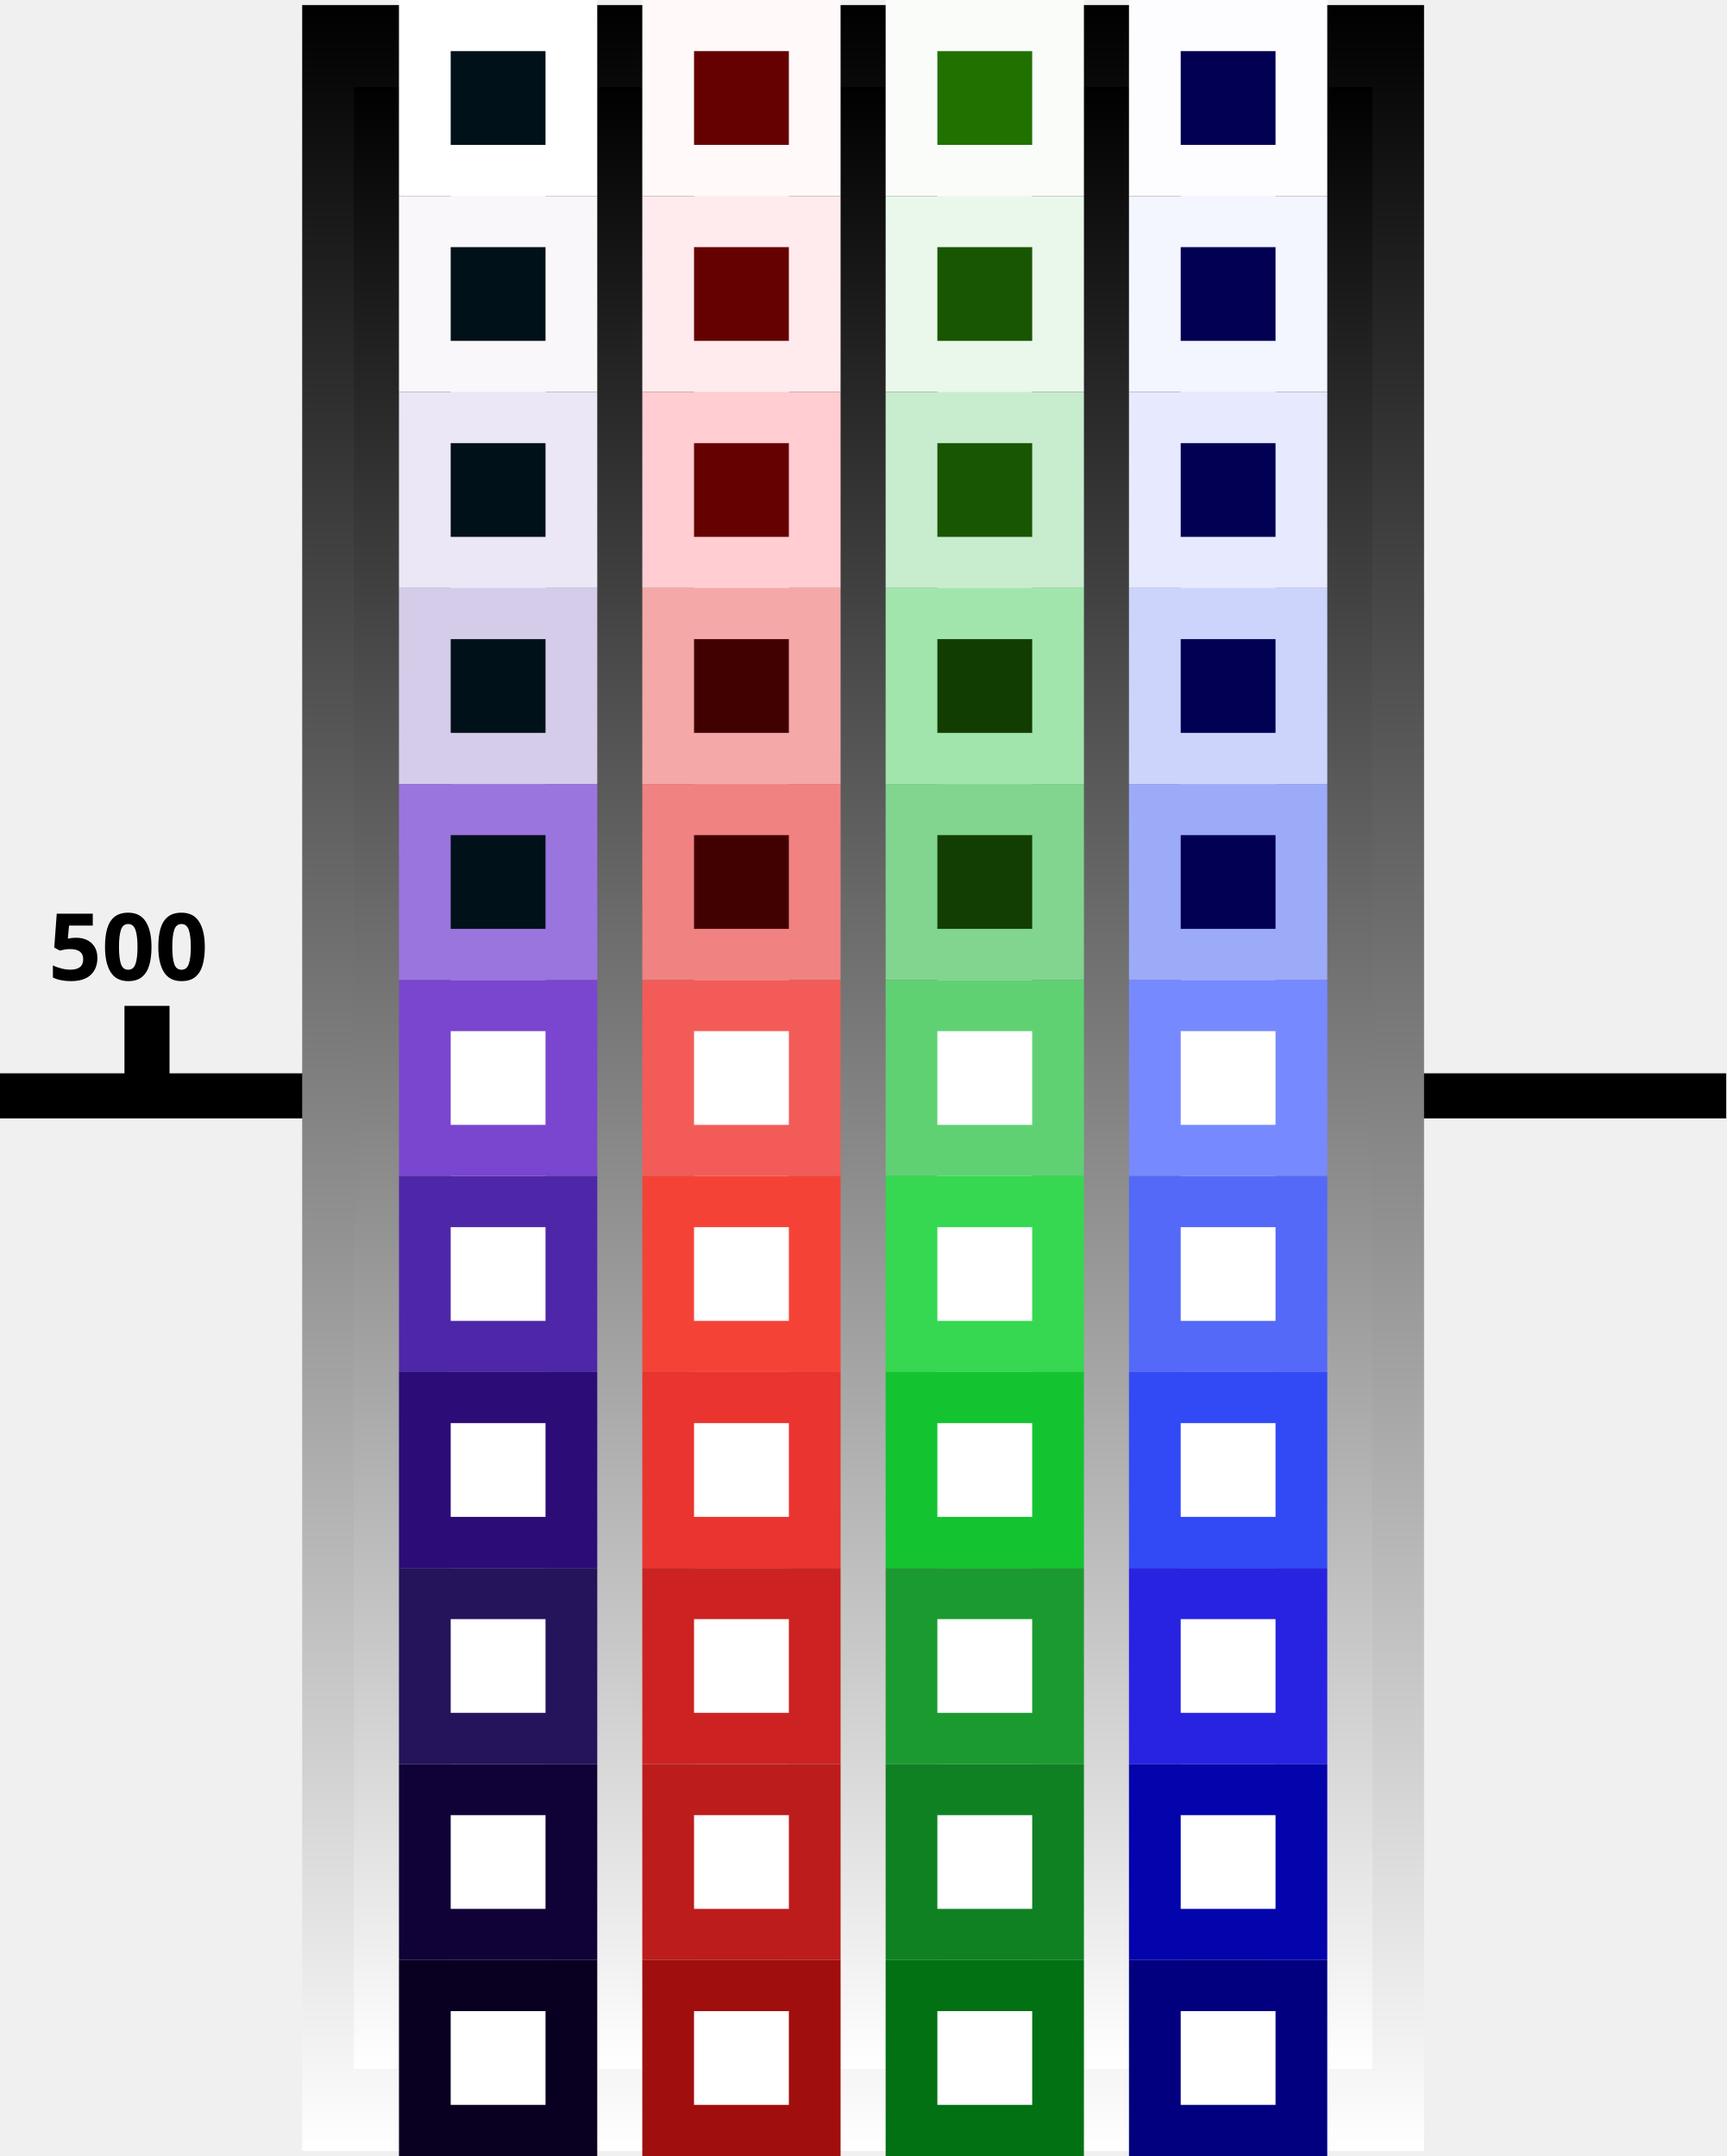
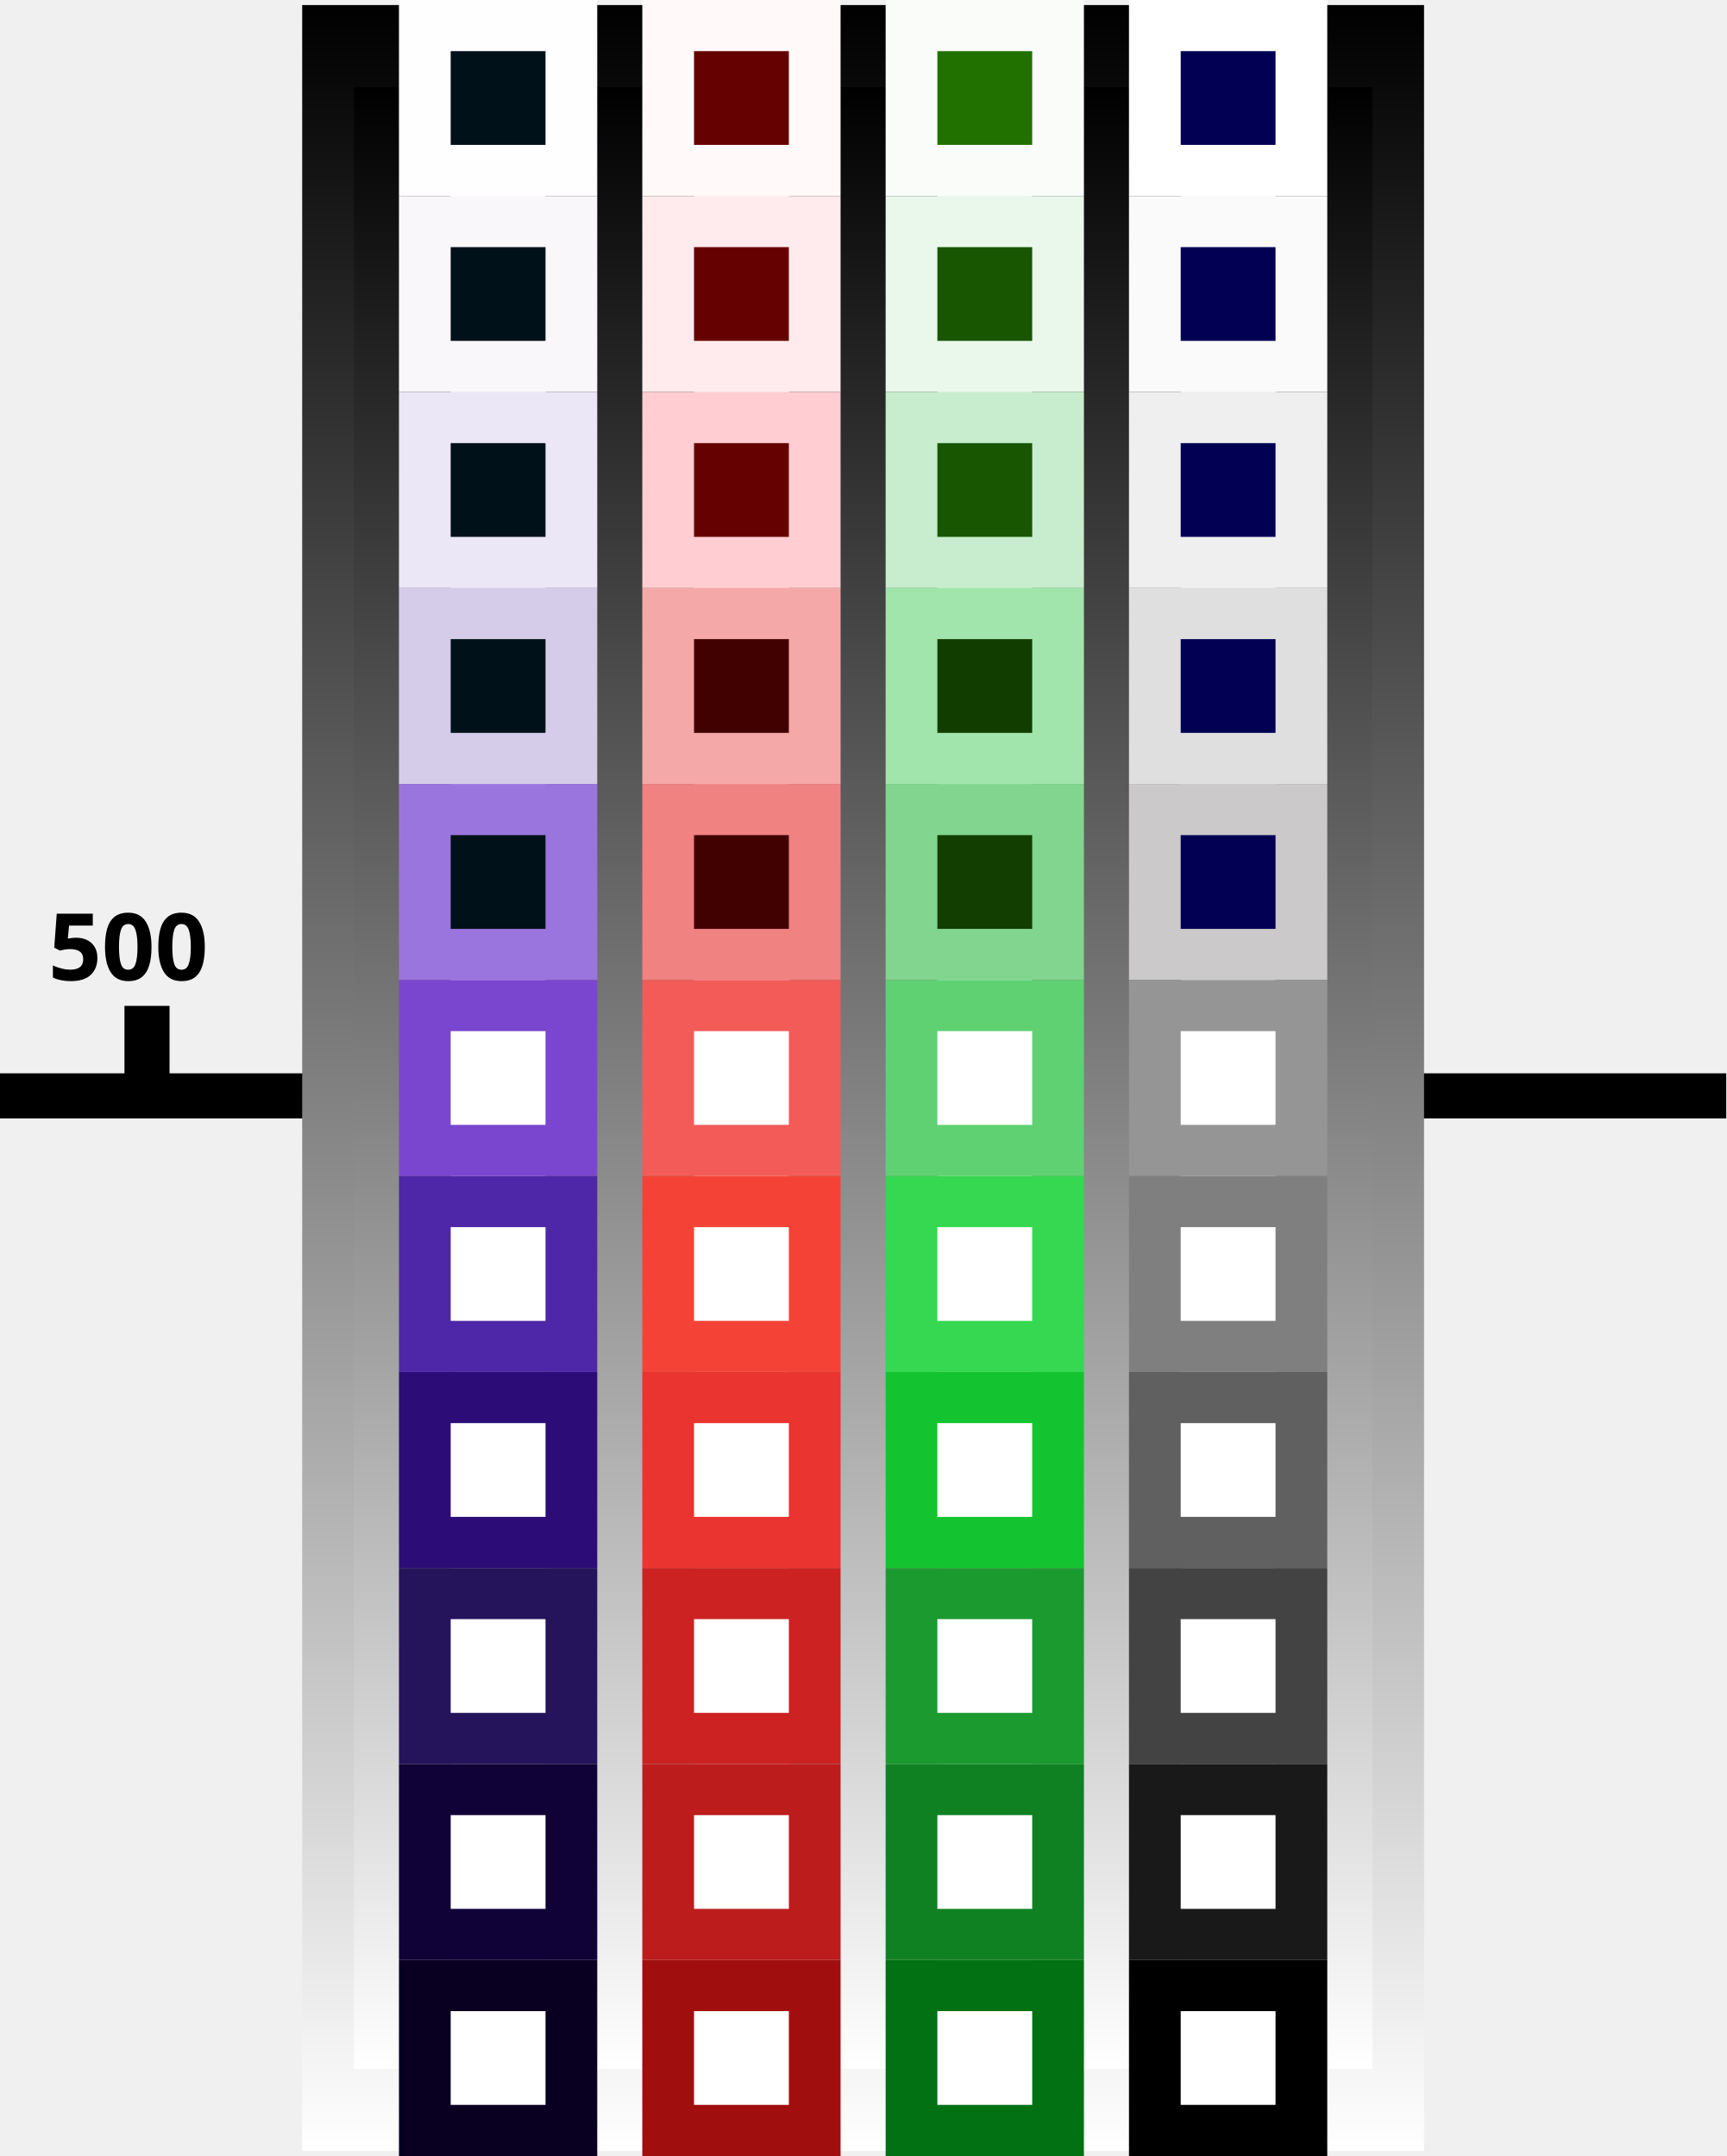
<svg xmlns="http://www.w3.org/2000/svg" xmlns:xlink="http://www.w3.org/1999/xlink" width="428.161mm" height="534.906mm" viewBox="0 0 428.161 534.906" version="1.1" id="svg8">
  <defs id="defs2">
    <linearGradient id="linearGradient865">
      <stop style="stop-color:#000000;stop-opacity:1;" offset="0" id="stop861" />
      <stop style="stop-color:#ffffff;stop-opacity:1" offset="1" id="stop863" />
    </linearGradient>
    <linearGradient xlink:href="#linearGradient865" id="linearGradient867" x1="16.036" y1="20.643" x2="16.036" y2="512.419" gradientUnits="userSpaceOnUse" gradientTransform="matrix(3.295368,0,0,1.082609,-49.63786,-22.0178)" />
    <linearGradient xlink:href="#linearGradient865" id="linearGradient879" gradientUnits="userSpaceOnUse" gradientTransform="translate(2.2876351e-7,-4.8153449e-5)" x1="16.036" y1="20.643" x2="16.036" y2="512.419" />
    <linearGradient xlink:href="#linearGradient865" id="linearGradient917" gradientUnits="userSpaceOnUse" gradientTransform="matrix(3.295368,0,0,1.082609,-109.9936,-22.0178)" x1="16.036" y1="20.643" x2="16.036" y2="512.419" />
    <linearGradient xlink:href="#linearGradient865" id="linearGradient919" gradientUnits="userSpaceOnUse" gradientTransform="translate(-60.3557,-4.8153449e-5)" x1="16.036" y1="20.643" x2="16.036" y2="512.419" />
    <linearGradient xlink:href="#linearGradient865" id="linearGradient1005" gradientUnits="userSpaceOnUse" gradientTransform="matrix(3.295368,0,0,1.082609,10.71784,-22.0178)" x1="16.036" y1="20.643" x2="16.036" y2="512.419" />
    <linearGradient xlink:href="#linearGradient865" id="linearGradient1007" gradientUnits="userSpaceOnUse" gradientTransform="translate(60.3557,-4.8153449e-5)" x1="16.036" y1="20.643" x2="16.036" y2="512.419" />
    <linearGradient xlink:href="#linearGradient865" id="linearGradient1009" gradientUnits="userSpaceOnUse" gradientTransform="matrix(3.295368,0,0,1.082609,71.07354,-22.0178)" x1="16.036" y1="20.643" x2="16.036" y2="512.419" />
    <linearGradient xlink:href="#linearGradient865" id="linearGradient1011" gradientUnits="userSpaceOnUse" gradientTransform="translate(120.7114,-4.8153449e-5)" x1="16.036" y1="20.643" x2="16.036" y2="512.419" />
    <linearGradient xlink:href="#linearGradient865" id="linearGradient1065" gradientUnits="userSpaceOnUse" gradientTransform="matrix(3.295368,0,0,1.082609,131.4292,-22.0178)" x1="16.036" y1="20.643" x2="16.036" y2="512.419" />
    <linearGradient xlink:href="#linearGradient865" id="linearGradient1067" gradientUnits="userSpaceOnUse" gradientTransform="translate(181.0671,-4.8153449e-5)" x1="16.036" y1="20.643" x2="16.036" y2="512.419" />
  </defs>
  <g id="layer1" transform="translate(132.0994,0.9217277)">
    <g id="background">
      <path style="opacity:1;vector-effect:none;fill:#000000;fill-opacity:1;stroke:none;stroke-width:0.546px;stroke-linecap:butt;stroke-linejoin:miter;stroke-miterlimit:4;stroke-dasharray:none;stroke-dashoffset:0;stroke-opacity:0.328" d="m -166.609,938.48 v 63.254 H -283.279 v 42.248 h 1618.246 v -42.248 H -124.361 v -63.254 z" transform="matrix(0.2645833,0,0,0.2645833,-57.14846,0.3308226)" id="rect1201" />
      <rect style="opacity:1;vector-effect:none;fill:url(#linearGradient1065);fill-opacity:1;stroke:none;stroke-width:0.293px;stroke-linecap:butt;stroke-linejoin:miter;stroke-miterlimit:4;stroke-dasharray:none;stroke-dashoffset:0;stroke-opacity:0.328" id="rect1013" width="36.836" height="532.401" x="184.274" y="0.331" />
      <rect y="20.643" x="197.103" height="491.776" width="11.178" id="rect1015" style="opacity:1;vector-effect:none;fill:url(#linearGradient1067);fill-opacity:1;stroke:none;stroke-width:0.155px;stroke-linecap:butt;stroke-linejoin:miter;stroke-miterlimit:4;stroke-dasharray:none;stroke-dashoffset:0;stroke-opacity:0.328" />
      <rect y="0.331" x="63.563" height="532.401" width="36.836" id="rect953" style="opacity:1;vector-effect:none;fill:url(#linearGradient1005);fill-opacity:1;stroke:none;stroke-width:0.293px;stroke-linecap:butt;stroke-linejoin:miter;stroke-miterlimit:4;stroke-dasharray:none;stroke-dashoffset:0;stroke-opacity:0.328" />
      <rect style="opacity:1;vector-effect:none;fill:url(#linearGradient1007);fill-opacity:1;stroke:none;stroke-width:0.155px;stroke-linecap:butt;stroke-linejoin:miter;stroke-miterlimit:4;stroke-dasharray:none;stroke-dashoffset:0;stroke-opacity:0.328" id="rect955" width="11.178" height="491.776" x="76.392" y="20.643" />
      <rect style="opacity:1;vector-effect:none;fill:url(#linearGradient1009);fill-opacity:1;stroke:none;stroke-width:0.293px;stroke-linecap:butt;stroke-linejoin:miter;stroke-miterlimit:4;stroke-dasharray:none;stroke-dashoffset:0;stroke-opacity:0.328" id="rect957" width="36.836" height="532.401" x="123.919" y="0.331" />
      <rect y="20.643" x="136.748" height="491.776" width="11.178" id="rect981" style="opacity:1;vector-effect:none;fill:url(#linearGradient1011);fill-opacity:1;stroke:none;stroke-width:0.155px;stroke-linecap:butt;stroke-linejoin:miter;stroke-miterlimit:4;stroke-dasharray:none;stroke-dashoffset:0;stroke-opacity:0.328" />
      <rect style="opacity:1;vector-effect:none;fill:url(#linearGradient917);fill-opacity:1;stroke:none;stroke-width:0.293px;stroke-linecap:butt;stroke-linejoin:miter;stroke-miterlimit:4;stroke-dasharray:none;stroke-dashoffset:0;stroke-opacity:0.328" id="rect913" width="36.836" height="532.401" x="-57.148" y="0.331" />
      <rect y="20.643" x="-44.32" height="491.776" width="11.178" id="rect915" style="opacity:1;vector-effect:none;fill:url(#linearGradient919);fill-opacity:1;stroke:none;stroke-width:0.155px;stroke-linecap:butt;stroke-linejoin:miter;stroke-miterlimit:4;stroke-dasharray:none;stroke-dashoffset:0;stroke-opacity:0.328" />
      <rect y="0.331" x="3.207" height="532.401" width="36.836" id="rect859" style="opacity:1;vector-effect:none;fill:url(#linearGradient867);fill-opacity:1;stroke:none;stroke-width:0.293px;stroke-linecap:butt;stroke-linejoin:miter;stroke-miterlimit:4;stroke-dasharray:none;stroke-dashoffset:0;stroke-opacity:0.328" />
      <rect style="opacity:1;vector-effect:none;fill:url(#linearGradient879);fill-opacity:1;stroke:none;stroke-width:0.155px;stroke-linecap:butt;stroke-linejoin:miter;stroke-miterlimit:4;stroke-dasharray:none;stroke-dashoffset:0;stroke-opacity:0.328" id="rect877" width="11.178" height="491.776" x="16.036" y="20.643" />
      <text xml:space="preserve" style="font-style:normal;font-variant:normal;font-weight:bold;font-stretch:normal;font-size:23.113px;line-height:1.25;font-family:sans-serif;-inkscape-font-specification:'sans-serif Bold';letter-spacing:0px;word-spacing:0px;fill:#000000;fill-opacity:1;stroke:none;stroke-width:0.578" x="-120.103" y="242.268" id="text1221">
        <tspan id="tspan1219" x="-120.103" y="242.268" style="font-style:normal;font-variant:normal;font-weight:bold;font-stretch:normal;font-family:sans-serif;-inkscape-font-specification:'sans-serif Bold';stroke-width:0.578">500</tspan>
      </text>
    </g>
    <g id="g1217">
      <g id="g1123">
        <rect style="opacity:1;vector-effect:none;fill:#f9f7fa;fill-opacity:1;stroke:none;stroke-width:0.263px;stroke-linecap:butt;stroke-linejoin:miter;stroke-miterlimit:4;stroke-dasharray:none;stroke-dashoffset:0;stroke-opacity:0.328" id="rect837" width="49.178" height="48.628" x="-33.141" y="47.706" />
        <rect y="-144.962" x="-33.141" height="48.628" width="49.178" id="rect841" style="opacity:1;vector-effect:none;fill:#ebe7f6;fill-opacity:1;stroke:none;stroke-width:0.263px;stroke-linecap:butt;stroke-linejoin:miter;stroke-miterlimit:4;stroke-dasharray:none;stroke-dashoffset:0;stroke-opacity:0.328" transform="scale(1,-1)" />
        <rect y="144.962" x="-33.141" height="48.628" width="49.178" id="rect843" style="opacity:1;vector-effect:none;fill:#d5cce9;fill-opacity:1;stroke:none;stroke-width:0.263px;stroke-linecap:butt;stroke-linejoin:miter;stroke-miterlimit:4;stroke-dasharray:none;stroke-dashoffset:0;stroke-opacity:0.328" />
        <rect style="opacity:1;vector-effect:none;fill:#9b75de;fill-opacity:1;stroke:none;stroke-width:0.263px;stroke-linecap:butt;stroke-linejoin:miter;stroke-miterlimit:4;stroke-dasharray:none;stroke-dashoffset:0;stroke-opacity:0.328" id="rect845" width="49.178" height="48.628" x="-33.141" y="193.59" />
        <rect y="242.217" x="-33.141" height="48.628" width="49.178" id="rect847" style="opacity:1;vector-effect:none;fill:#7a45cf;fill-opacity:1;stroke:none;stroke-width:0.263px;stroke-linecap:butt;stroke-linejoin:miter;stroke-miterlimit:4;stroke-dasharray:none;stroke-dashoffset:0;stroke-opacity:0.328" />
        <rect style="opacity:1;vector-effect:none;fill:#4d27a7;fill-opacity:1;stroke:none;stroke-width:0.263px;stroke-linecap:butt;stroke-linejoin:miter;stroke-miterlimit:4;stroke-dasharray:none;stroke-dashoffset:0;stroke-opacity:0.328" id="rect849" width="49.178" height="48.628" x="-33.141" y="290.845" />
        <rect y="339.473" x="-33.141" height="48.628" width="49.178" id="rect851" style="opacity:1;vector-effect:none;fill:#2c0d77;fill-opacity:1;stroke:none;stroke-width:0.263px;stroke-linecap:butt;stroke-linejoin:miter;stroke-miterlimit:4;stroke-dasharray:none;stroke-dashoffset:0;stroke-opacity:0.328" />
        <rect style="opacity:1;vector-effect:none;fill:#25135b;fill-opacity:1;stroke:none;stroke-width:0.263px;stroke-linecap:butt;stroke-linejoin:miter;stroke-miterlimit:4;stroke-dasharray:none;stroke-dashoffset:0;stroke-opacity:0.328" id="rect853" width="49.178" height="48.628" x="-33.141" y="388.101" />
        <rect y="436.729" x="-33.141" height="48.628" width="49.178" id="rect855" style="opacity:1;vector-effect:none;fill:#100237;fill-opacity:1;stroke:none;stroke-width:0.263px;stroke-linecap:butt;stroke-linejoin:miter;stroke-miterlimit:4;stroke-dasharray:none;stroke-dashoffset:0;stroke-opacity:0.328" />
        <rect style="opacity:1;vector-effect:none;fill:#090021;fill-opacity:1;stroke:none;stroke-width:0.263px;stroke-linecap:butt;stroke-linejoin:miter;stroke-miterlimit:4;stroke-dasharray:none;stroke-dashoffset:0;stroke-opacity:0.328" id="rect857" width="49.178" height="48.628" x="-33.141" y="485.356" />
        <rect y="60.392" x="-20.312" height="23.257" width="23.52" id="rect1255" style="opacity:1;vector-effect:none;fill:#011119;fill-opacity:1;stroke:none;stroke-width:0.126px;stroke-linecap:butt;stroke-linejoin:miter;stroke-miterlimit:4;stroke-dasharray:none;stroke-dashoffset:0;stroke-opacity:0.328" />
        <rect y="498.042" x="-20.312" height="23.257" width="23.52" id="rect1275" style="opacity:1;vector-effect:none;fill:#ffffff;fill-opacity:1;stroke:none;stroke-width:0.126px;stroke-linecap:butt;stroke-linejoin:miter;stroke-miterlimit:4;stroke-dasharray:none;stroke-dashoffset:0;stroke-opacity:0.328" />
        <rect style="opacity:1;vector-effect:none;fill:#ffffff;fill-opacity:1;stroke:none;stroke-width:0.126px;stroke-linecap:butt;stroke-linejoin:miter;stroke-miterlimit:4;stroke-dasharray:none;stroke-dashoffset:0;stroke-opacity:0.328" id="rect1277" width="23.52" height="23.257" x="-20.312" y="449.414" />
        <rect y="400.786" x="-20.312" height="23.257" width="23.52" id="rect1279" style="opacity:1;vector-effect:none;fill:#ffffff;fill-opacity:1;stroke:none;stroke-width:0.126px;stroke-linecap:butt;stroke-linejoin:miter;stroke-miterlimit:4;stroke-dasharray:none;stroke-dashoffset:0;stroke-opacity:0.328" />
        <rect style="opacity:1;vector-effect:none;fill:#ffffff;fill-opacity:1;stroke:none;stroke-width:0.126px;stroke-linecap:butt;stroke-linejoin:miter;stroke-miterlimit:4;stroke-dasharray:none;stroke-dashoffset:0;stroke-opacity:0.328" id="rect1281" width="23.52" height="23.257" x="-20.312" y="352.159" />
        <rect y="303.531" x="-20.312" height="23.257" width="23.52" id="rect1283" style="opacity:1;vector-effect:none;fill:#ffffff;fill-opacity:1;stroke:none;stroke-width:0.126px;stroke-linecap:butt;stroke-linejoin:miter;stroke-miterlimit:4;stroke-dasharray:none;stroke-dashoffset:0;stroke-opacity:0.328" />
        <rect style="opacity:1;vector-effect:none;fill:#ffffff;fill-opacity:1;stroke:none;stroke-width:0.126px;stroke-linecap:butt;stroke-linejoin:miter;stroke-miterlimit:4;stroke-dasharray:none;stroke-dashoffset:0;stroke-opacity:0.328" id="rect1285" width="23.52" height="23.257" x="-20.312" y="254.903" />
        <rect y="206.275" x="-20.312" height="23.257" width="23.52" id="rect1287" style="opacity:1;vector-effect:none;fill:#011119;fill-opacity:1;stroke:none;stroke-width:0.126px;stroke-linecap:butt;stroke-linejoin:miter;stroke-miterlimit:4;stroke-dasharray:none;stroke-dashoffset:0;stroke-opacity:0.328" />
        <rect style="opacity:1;vector-effect:none;fill:#011119;fill-opacity:1;stroke:none;stroke-width:0.126px;stroke-linecap:butt;stroke-linejoin:miter;stroke-miterlimit:4;stroke-dasharray:none;stroke-dashoffset:0;stroke-opacity:0.328" id="rect1289" width="23.52" height="23.257" x="-20.312" y="157.647" />
        <rect y="109.019" x="-20.312" height="23.257" width="23.52" id="rect1291" style="opacity:1;vector-effect:none;fill:#011119;fill-opacity:1;stroke:none;stroke-width:0.126px;stroke-linecap:butt;stroke-linejoin:miter;stroke-miterlimit:4;stroke-dasharray:none;stroke-dashoffset:0;stroke-opacity:0.328" />
-         <rect y="-0.922" x="-33.141" height="48.628" width="49.178" id="rect1478" style="opacity:1;vector-effect:none;fill:#ffffff;fill-opacity:1;stroke:none;stroke-width:0.263px;stroke-linecap:butt;stroke-linejoin:miter;stroke-miterlimit:4;stroke-dasharray:none;stroke-dashoffset:0;stroke-opacity:0.328" />
+         <rect y="-0.922" x="-33.141" height="48.628" width="49.178" id="rect1478" style="opacity:1;vector-effect:none;fill:#fefdff;fill-opacity:1;stroke:none;stroke-width:0.263px;stroke-linecap:butt;stroke-linejoin:miter;stroke-miterlimit:4;stroke-dasharray:none;stroke-dashoffset:0;stroke-opacity:0.328;font-variant-east_asian:normal" />
        <rect style="opacity:1;vector-effect:none;fill:#011119;fill-opacity:1;stroke:none;stroke-width:0.126px;stroke-linecap:butt;stroke-linejoin:miter;stroke-miterlimit:4;stroke-dasharray:none;stroke-dashoffset:0;stroke-opacity:0.328" id="rect1482" width="23.52" height="23.257" x="-20.312" y="11.764" />
      </g>
      <g transform="translate(-60.35571,3.6001205e-5)" id="g1099">
        <rect style="opacity:1;vector-effect:none;fill:#e9f8eb;fill-opacity:1;stroke:none;stroke-width:0.263px;stroke-linecap:butt;stroke-linejoin:miter;stroke-miterlimit:4;stroke-dasharray:none;stroke-dashoffset:0;stroke-opacity:0.328" id="rect983" width="49.178" height="48.628" x="147.926" y="47.706" />
        <rect y="96.334" x="147.926" height="48.628" width="49.178" id="rect985" style="opacity:1;vector-effect:none;fill:#c8edce;fill-opacity:1;stroke:none;stroke-width:0.263px;stroke-linecap:butt;stroke-linejoin:miter;stroke-miterlimit:4;stroke-dasharray:none;stroke-dashoffset:0;stroke-opacity:0.328" />
        <rect y="144.962" x="147.926" height="48.628" width="49.178" id="rect987" style="opacity:1;vector-effect:none;fill:#a1e5ac;fill-opacity:1;stroke:none;stroke-width:0.263px;stroke-linecap:butt;stroke-linejoin:miter;stroke-miterlimit:4;stroke-dasharray:none;stroke-dashoffset:0;stroke-opacity:0.328" />
        <rect style="opacity:1;vector-effect:none;fill:#81d58f;fill-opacity:1;stroke:none;stroke-width:0.263px;stroke-linecap:butt;stroke-linejoin:miter;stroke-miterlimit:4;stroke-dasharray:none;stroke-dashoffset:0;stroke-opacity:0.328" id="rect989" width="49.178" height="48.628" x="147.926" y="193.59" />
        <rect y="242.217" x="147.926" height="48.628" width="49.178" id="rect991" style="opacity:1;vector-effect:none;fill:#60d173;fill-opacity:1;stroke:none;stroke-width:0.263px;stroke-linecap:butt;stroke-linejoin:miter;stroke-miterlimit:4;stroke-dasharray:none;stroke-dashoffset:0;stroke-opacity:0.328" />
        <rect style="opacity:1;vector-effect:none;fill:#35d850;fill-opacity:1;stroke:none;stroke-width:0.263px;stroke-linecap:butt;stroke-linejoin:miter;stroke-miterlimit:4;stroke-dasharray:none;stroke-dashoffset:0;stroke-opacity:0.328" id="rect993" width="49.178" height="48.628" x="147.926" y="290.845" />
        <rect y="339.473" x="147.926" height="48.628" width="49.178" id="rect995" style="opacity:1;vector-effect:none;fill:#13c430;fill-opacity:1;stroke:none;stroke-width:0.263px;stroke-linecap:butt;stroke-linejoin:miter;stroke-miterlimit:4;stroke-dasharray:none;stroke-dashoffset:0;stroke-opacity:0.328" />
        <rect style="opacity:1;vector-effect:none;fill:#1b9a30;fill-opacity:1;stroke:none;stroke-width:0.263px;stroke-linecap:butt;stroke-linejoin:miter;stroke-miterlimit:4;stroke-dasharray:none;stroke-dashoffset:0;stroke-opacity:0.328" id="rect997" width="49.178" height="48.628" x="147.926" y="388.101" />
        <rect y="436.729" x="147.926" height="48.628" width="49.178" id="rect999" style="opacity:1;vector-effect:none;fill:#0f8122;fill-opacity:1;stroke:none;stroke-width:0.263px;stroke-linecap:butt;stroke-linejoin:miter;stroke-miterlimit:4;stroke-dasharray:none;stroke-dashoffset:0;stroke-opacity:0.328" />
        <rect style="opacity:1;vector-effect:none;fill:#017113;fill-opacity:1;stroke:none;stroke-width:0.263px;stroke-linecap:butt;stroke-linejoin:miter;stroke-miterlimit:4;stroke-dasharray:none;stroke-dashoffset:0;stroke-opacity:0.328" id="rect1001" width="49.178" height="48.628" x="147.926" y="485.356" />
        <rect style="opacity:1;vector-effect:none;fill:#195601;fill-opacity:1;stroke:none;stroke-width:0.126px;stroke-linecap:butt;stroke-linejoin:miter;stroke-miterlimit:4;stroke-dasharray:none;stroke-dashoffset:0;stroke-opacity:0.328" id="rect1269" width="23.52" height="23.257" x="160.755" y="60.392" />
        <rect y="109.019" x="160.755" height="23.257" width="23.52" id="rect1353" style="opacity:1;vector-effect:none;fill:#195601;fill-opacity:1;stroke:none;stroke-width:0.126px;stroke-linecap:butt;stroke-linejoin:miter;stroke-miterlimit:4;stroke-dasharray:none;stroke-dashoffset:0;stroke-opacity:0.328" />
        <rect style="opacity:1;vector-effect:none;fill:#ffffff;fill-opacity:1;stroke:none;stroke-width:0.126px;stroke-linecap:butt;stroke-linejoin:miter;stroke-miterlimit:4;stroke-dasharray:none;stroke-dashoffset:0;stroke-opacity:0.328" id="rect1355" width="23.52" height="23.257" x="160.755" y="498.042" />
        <rect y="449.414" x="160.755" height="23.257" width="23.52" id="rect1357" style="opacity:1;vector-effect:none;fill:#ffffff;fill-opacity:1;stroke:none;stroke-width:0.126px;stroke-linecap:butt;stroke-linejoin:miter;stroke-miterlimit:4;stroke-dasharray:none;stroke-dashoffset:0;stroke-opacity:0.328" />
        <rect style="opacity:1;vector-effect:none;fill:#ffffff;fill-opacity:1;stroke:none;stroke-width:0.126px;stroke-linecap:butt;stroke-linejoin:miter;stroke-miterlimit:4;stroke-dasharray:none;stroke-dashoffset:0;stroke-opacity:0.328" id="rect1359" width="23.52" height="23.257" x="160.755" y="400.786" />
        <rect y="352.159" x="160.755" height="23.257" width="23.52" id="rect1361" style="opacity:1;vector-effect:none;fill:#ffffff;fill-opacity:1;stroke:none;stroke-width:0.126px;stroke-linecap:butt;stroke-linejoin:miter;stroke-miterlimit:4;stroke-dasharray:none;stroke-dashoffset:0;stroke-opacity:0.328" />
        <rect style="opacity:1;vector-effect:none;fill:#ffffff;fill-opacity:1;stroke:none;stroke-width:0.126px;stroke-linecap:butt;stroke-linejoin:miter;stroke-miterlimit:4;stroke-dasharray:none;stroke-dashoffset:0;stroke-opacity:0.328" id="rect1363" width="23.52" height="23.257" x="160.755" y="303.531" />
        <rect y="254.903" x="160.755" height="23.257" width="23.52" id="rect1365" style="opacity:1;vector-effect:none;fill:#ffffff;fill-opacity:1;stroke:none;stroke-width:0.126px;stroke-linecap:butt;stroke-linejoin:miter;stroke-miterlimit:4;stroke-dasharray:none;stroke-dashoffset:0;stroke-opacity:0.328" />
        <rect style="opacity:1;vector-effect:none;fill:#123e01;fill-opacity:1;stroke:none;stroke-width:0.126px;stroke-linecap:butt;stroke-linejoin:miter;stroke-miterlimit:4;stroke-dasharray:none;stroke-dashoffset:0;stroke-opacity:0.328" id="rect1367" width="23.52" height="23.257" x="160.755" y="206.275" />
        <rect y="157.647" x="160.755" height="23.257" width="23.52" id="rect1369" style="opacity:1;vector-effect:none;fill:#123d01;fill-opacity:1;stroke:none;stroke-width:0.126px;stroke-linecap:butt;stroke-linejoin:miter;stroke-miterlimit:4;stroke-dasharray:none;stroke-dashoffset:0;stroke-opacity:0.328" />
        <rect y="-0.922" x="147.926" height="48.628" width="49.178" id="rect1476" style="opacity:1;vector-effect:none;fill:#fafcfa;fill-opacity:1;stroke:none;stroke-width:0.263px;stroke-linecap:butt;stroke-linejoin:miter;stroke-miterlimit:4;stroke-dasharray:none;stroke-dashoffset:0;stroke-opacity:0.328" />
        <rect y="11.764" x="160.755" height="23.257" width="23.52" id="rect1492" style="opacity:1;vector-effect:none;fill:#217101;fill-opacity:1;stroke:none;stroke-width:0.126px;stroke-linecap:butt;stroke-linejoin:miter;stroke-miterlimit:4;stroke-dasharray:none;stroke-dashoffset:0;stroke-opacity:0.328" />
      </g>
      <g transform="translate(-60.3557,-3.6001205e-5)" id="g1075">
        <rect y="47.706" x="87.57" height="48.628" width="49.178" id="rect959" style="opacity:1;vector-effect:none;fill:#ffebed;fill-opacity:1;stroke:none;stroke-width:0.263px;stroke-linecap:butt;stroke-linejoin:miter;stroke-miterlimit:4;stroke-dasharray:none;stroke-dashoffset:0;stroke-opacity:0.328" />
        <rect style="opacity:1;vector-effect:none;fill:#ffcdd2;fill-opacity:1;stroke:none;stroke-width:0.263px;stroke-linecap:butt;stroke-linejoin:miter;stroke-miterlimit:4;stroke-dasharray:none;stroke-dashoffset:0;stroke-opacity:0.328" id="rect961" width="49.178" height="48.628" x="87.57" y="96.334" />
        <rect style="opacity:1;vector-effect:none;fill:#f5a8a8;fill-opacity:1;stroke:none;stroke-width:0.263px;stroke-linecap:butt;stroke-linejoin:miter;stroke-miterlimit:4;stroke-dasharray:none;stroke-dashoffset:0;stroke-opacity:0.328" id="rect963" width="49.178" height="48.628" x="87.57" y="144.962" />
        <rect y="193.59" x="87.57" height="48.628" width="49.178" id="rect965" style="opacity:1;vector-effect:none;fill:#f08282;fill-opacity:1;stroke:none;stroke-width:0.263px;stroke-linecap:butt;stroke-linejoin:miter;stroke-miterlimit:4;stroke-dasharray:none;stroke-dashoffset:0;stroke-opacity:0.328" />
        <rect style="opacity:1;vector-effect:none;fill:#f35b58;fill-opacity:1;stroke:none;stroke-width:0.263px;stroke-linecap:butt;stroke-linejoin:miter;stroke-miterlimit:4;stroke-dasharray:none;stroke-dashoffset:0;stroke-opacity:0.328" id="rect967" width="49.178" height="48.628" x="87.57" y="242.217" />
        <rect y="290.845" x="87.57" height="48.628" width="49.178" id="rect969" style="opacity:1;vector-effect:none;fill:#f44336;fill-opacity:1;stroke:none;stroke-width:0.263px;stroke-linecap:butt;stroke-linejoin:miter;stroke-miterlimit:4;stroke-dasharray:none;stroke-dashoffset:0;stroke-opacity:0.328" />
        <rect style="opacity:1;vector-effect:none;fill:#ea3430;fill-opacity:1;stroke:none;stroke-width:0.263px;stroke-linecap:butt;stroke-linejoin:miter;stroke-miterlimit:4;stroke-dasharray:none;stroke-dashoffset:0;stroke-opacity:0.328" id="rect971" width="49.178" height="48.628" x="87.57" y="339.473" />
        <rect y="388.101" x="87.57" height="48.628" width="49.178" id="rect973" style="opacity:1;vector-effect:none;fill:#cc2222;fill-opacity:1;stroke:none;stroke-width:0.263px;stroke-linecap:butt;stroke-linejoin:miter;stroke-miterlimit:4;stroke-dasharray:none;stroke-dashoffset:0;stroke-opacity:0.328" />
        <rect style="opacity:1;vector-effect:none;fill:#bc1c1c;fill-opacity:1;stroke:none;stroke-width:0.263px;stroke-linecap:butt;stroke-linejoin:miter;stroke-miterlimit:4;stroke-dasharray:none;stroke-dashoffset:0;stroke-opacity:0.328" id="rect975" width="49.178" height="48.628" x="87.57" y="436.729" />
        <rect y="485.356" x="87.57" height="48.628" width="49.178" id="rect977" style="opacity:1;vector-effect:none;fill:#a10e0e;fill-opacity:1;stroke:none;stroke-width:0.263px;stroke-linecap:butt;stroke-linejoin:miter;stroke-miterlimit:4;stroke-dasharray:none;stroke-dashoffset:0;stroke-opacity:0.328" />
        <rect y="60.392" x="100.399" height="23.257" width="23.52" id="rect1271" style="opacity:1;vector-effect:none;fill:#650101;fill-opacity:1;stroke:none;stroke-width:0.126px;stroke-linecap:butt;stroke-linejoin:miter;stroke-miterlimit:4;stroke-dasharray:none;stroke-dashoffset:0;stroke-opacity:0.328" />
        <rect style="opacity:1;vector-effect:none;fill:#650101;fill-opacity:1;stroke:none;stroke-width:0.126px;stroke-linecap:butt;stroke-linejoin:miter;stroke-miterlimit:4;stroke-dasharray:none;stroke-dashoffset:0;stroke-opacity:0.328" id="rect1335" width="23.52" height="23.257" x="100.399" y="109.019" />
        <rect y="498.042" x="100.399" height="23.257" width="23.52" id="rect1337" style="opacity:1;vector-effect:none;fill:#ffffff;fill-opacity:1;stroke:none;stroke-width:0.126px;stroke-linecap:butt;stroke-linejoin:miter;stroke-miterlimit:4;stroke-dasharray:none;stroke-dashoffset:0;stroke-opacity:0.328" />
        <rect style="opacity:1;vector-effect:none;fill:#ffffff;fill-opacity:1;stroke:none;stroke-width:0.126px;stroke-linecap:butt;stroke-linejoin:miter;stroke-miterlimit:4;stroke-dasharray:none;stroke-dashoffset:0;stroke-opacity:0.328" id="rect1339" width="23.52" height="23.257" x="100.399" y="449.414" />
        <rect y="400.786" x="100.399" height="23.257" width="23.52" id="rect1341" style="opacity:1;vector-effect:none;fill:#ffffff;fill-opacity:1;stroke:none;stroke-width:0.126px;stroke-linecap:butt;stroke-linejoin:miter;stroke-miterlimit:4;stroke-dasharray:none;stroke-dashoffset:0;stroke-opacity:0.328" />
        <rect style="opacity:1;vector-effect:none;fill:#ffffff;fill-opacity:1;stroke:none;stroke-width:0.126px;stroke-linecap:butt;stroke-linejoin:miter;stroke-miterlimit:4;stroke-dasharray:none;stroke-dashoffset:0;stroke-opacity:0.328" id="rect1343" width="23.52" height="23.257" x="100.399" y="352.159" />
        <rect y="303.531" x="100.399" height="23.257" width="23.52" id="rect1345" style="opacity:1;vector-effect:none;fill:#ffffff;fill-opacity:1;stroke:none;stroke-width:0.126px;stroke-linecap:butt;stroke-linejoin:miter;stroke-miterlimit:4;stroke-dasharray:none;stroke-dashoffset:0;stroke-opacity:0.328" />
        <rect style="opacity:1;vector-effect:none;fill:#ffffff;fill-opacity:1;stroke:none;stroke-width:0.126px;stroke-linecap:butt;stroke-linejoin:miter;stroke-miterlimit:4;stroke-dasharray:none;stroke-dashoffset:0;stroke-opacity:0.328" id="rect1347" width="23.52" height="23.257" x="100.399" y="254.903" />
        <rect y="206.275" x="100.399" height="23.257" width="23.52" id="rect1349" style="opacity:1;vector-effect:none;fill:#420101;fill-opacity:1;stroke:none;stroke-width:0.126px;stroke-linecap:butt;stroke-linejoin:miter;stroke-miterlimit:4;stroke-dasharray:none;stroke-dashoffset:0;stroke-opacity:0.328" />
        <rect style="opacity:1;vector-effect:none;fill:#420101;fill-opacity:1;stroke:none;stroke-width:0.126px;stroke-linecap:butt;stroke-linejoin:miter;stroke-miterlimit:4;stroke-dasharray:none;stroke-dashoffset:0;stroke-opacity:0.328" id="rect1351" width="23.52" height="23.257" x="100.399" y="157.647" />
        <rect style="opacity:1;vector-effect:none;fill:#fff9f9;fill-opacity:1;stroke:none;stroke-width:0.263px;stroke-linecap:butt;stroke-linejoin:miter;stroke-miterlimit:4;stroke-dasharray:none;stroke-dashoffset:0;stroke-opacity:0.328" id="rect1474" width="49.178" height="48.628" x="87.57" y="-0.922" />
        <rect style="opacity:1;vector-effect:none;fill:#650101;fill-opacity:1;stroke:none;stroke-width:0.126px;stroke-linecap:butt;stroke-linejoin:miter;stroke-miterlimit:4;stroke-dasharray:none;stroke-dashoffset:0;stroke-opacity:0.328" id="rect1494" width="23.52" height="23.257" x="100.399" y="11.764" />
      </g>
      <g transform="translate(120.7114)" id="g1051">
-         <rect y="47.706" x="27.214" height="48.628" width="49.178" id="rect881" style="opacity:1;vector-effect:none;fill:#f3f5ff;fill-opacity:1;stroke:none;stroke-width:0.263px;stroke-linecap:butt;stroke-linejoin:miter;stroke-miterlimit:4;stroke-dasharray:none;stroke-dashoffset:0;stroke-opacity:0.328" />
-         <rect style="opacity:1;vector-effect:none;fill:#e7eafe;fill-opacity:1;stroke:none;stroke-width:0.263px;stroke-linecap:butt;stroke-linejoin:miter;stroke-miterlimit:4;stroke-dasharray:none;stroke-dashoffset:0;stroke-opacity:0.328" id="rect883" width="49.178" height="48.628" x="27.214" y="96.334" />
-         <rect style="opacity:1;vector-effect:none;fill:#cdd4fc;fill-opacity:1;stroke:none;stroke-width:0.263px;stroke-linecap:butt;stroke-linejoin:miter;stroke-miterlimit:4;stroke-dasharray:none;stroke-dashoffset:0;stroke-opacity:0.328" id="rect885" width="49.178" height="48.628" x="27.214" y="144.962" />
-         <rect y="193.59" x="27.214" height="48.628" width="49.178" id="rect887" style="opacity:1;vector-effect:none;fill:#9cabf8;fill-opacity:1;stroke:none;stroke-width:0.263px;stroke-linecap:butt;stroke-linejoin:miter;stroke-miterlimit:4;stroke-dasharray:none;stroke-dashoffset:0;stroke-opacity:0.328" />
-         <rect style="opacity:1;vector-effect:none;fill:#7789ff;fill-opacity:1;stroke:none;stroke-width:0.263px;stroke-linecap:butt;stroke-linejoin:miter;stroke-miterlimit:4;stroke-dasharray:none;stroke-dashoffset:0;stroke-opacity:0.328" id="rect889" width="49.178" height="48.628" x="27.214" y="242.217" />
-         <rect y="290.845" x="27.214" height="48.628" width="49.178" id="rect891" style="opacity:1;vector-effect:none;fill:#5469f7;fill-opacity:1;stroke:none;stroke-width:0.263px;stroke-linecap:butt;stroke-linejoin:miter;stroke-miterlimit:4;stroke-dasharray:none;stroke-dashoffset:0;stroke-opacity:0.328" />
-         <rect style="opacity:1;vector-effect:none;fill:#324af6;fill-opacity:1;stroke:none;stroke-width:0.263px;stroke-linecap:butt;stroke-linejoin:miter;stroke-miterlimit:4;stroke-dasharray:none;stroke-dashoffset:0;stroke-opacity:0.328" id="rect893" width="49.178" height="48.628" x="27.214" y="339.473" />
-         <rect y="388.101" x="27.214" height="48.628" width="49.178" id="rect895" style="opacity:1;vector-effect:none;fill:#2723e1;fill-opacity:1;stroke:none;stroke-width:0.263px;stroke-linecap:butt;stroke-linejoin:miter;stroke-miterlimit:4;stroke-dasharray:none;stroke-dashoffset:0;stroke-opacity:0.328" />
-         <rect style="opacity:1;vector-effect:none;fill:#0404ad;fill-opacity:1;stroke:none;stroke-width:0.263px;stroke-linecap:butt;stroke-linejoin:miter;stroke-miterlimit:4;stroke-dasharray:none;stroke-dashoffset:0;stroke-opacity:0.328" id="rect897" width="49.178" height="48.628" x="27.214" y="436.729" />
-         <rect y="485.356" x="27.214" height="48.628" width="49.178" id="rect899" style="opacity:1;vector-effect:none;fill:#030080;fill-opacity:1;stroke:none;stroke-width:0.263px;stroke-linecap:butt;stroke-linejoin:miter;stroke-miterlimit:4;stroke-dasharray:none;stroke-dashoffset:0;stroke-opacity:0.328" />
+         <rect y="47.706" x="27.214" height="48.628" width="49.178" id="rect881" style="opacity:1;vector-effect:none;fill:#fafafa;fill-opacity:1;stroke:none;stroke-width:0.263px;stroke-linecap:butt;stroke-linejoin:miter;stroke-miterlimit:4;stroke-dasharray:none;stroke-dashoffset:0;stroke-opacity:0.328" />
+         <rect style="opacity:1;vector-effect:none;fill:#efefef;fill-opacity:1;stroke:none;stroke-width:0.263px;stroke-linecap:butt;stroke-linejoin:miter;stroke-miterlimit:4;stroke-dasharray:none;stroke-dashoffset:0;stroke-opacity:0.328" id="rect883" width="49.178" height="48.628" x="27.214" y="96.334" />
+         <rect style="opacity:1;vector-effect:none;fill:#dfdfdf;fill-opacity:1;stroke:none;stroke-width:0.263px;stroke-linecap:butt;stroke-linejoin:miter;stroke-miterlimit:4;stroke-dasharray:none;stroke-dashoffset:0;stroke-opacity:0.328" id="rect885" width="49.178" height="48.628" x="27.214" y="144.962" />
+         <rect y="193.59" x="27.214" height="48.628" width="49.178" id="rect887" style="opacity:1;vector-effect:none;fill:#cbc9c9;fill-opacity:1;stroke:none;stroke-width:0.263px;stroke-linecap:butt;stroke-linejoin:miter;stroke-miterlimit:4;stroke-dasharray:none;stroke-dashoffset:0;stroke-opacity:0.328" />
+         <rect style="opacity:1;vector-effect:none;fill:#959595;fill-opacity:1;stroke:none;stroke-width:0.263px;stroke-linecap:butt;stroke-linejoin:miter;stroke-miterlimit:4;stroke-dasharray:none;stroke-dashoffset:0;stroke-opacity:0.328" id="rect889" width="49.178" height="48.628" x="27.214" y="242.217" />
+         <rect y="290.845" x="27.214" height="48.628" width="49.178" id="rect891" style="opacity:1;vector-effect:none;fill:#7f7f7f;fill-opacity:1;stroke:none;stroke-width:0.263px;stroke-linecap:butt;stroke-linejoin:miter;stroke-miterlimit:4;stroke-dasharray:none;stroke-dashoffset:0;stroke-opacity:0.328" />
+         <rect style="opacity:1;vector-effect:none;fill:#606060;fill-opacity:1;stroke:none;stroke-width:0.263px;stroke-linecap:butt;stroke-linejoin:miter;stroke-miterlimit:4;stroke-dasharray:none;stroke-dashoffset:0;stroke-opacity:0.328" id="rect893" width="49.178" height="48.628" x="27.214" y="339.473" />
+         <rect y="388.101" x="27.214" height="48.628" width="49.178" id="rect895" style="opacity:1;vector-effect:none;fill:#434343;fill-opacity:1;stroke:none;stroke-width:0.263px;stroke-linecap:butt;stroke-linejoin:miter;stroke-miterlimit:4;stroke-dasharray:none;stroke-dashoffset:0;stroke-opacity:0.328" />
+         <rect style="opacity:1;vector-effect:none;fill:#191919;fill-opacity:1;stroke:none;stroke-width:0.263px;stroke-linecap:butt;stroke-linejoin:miter;stroke-miterlimit:4;stroke-dasharray:none;stroke-dashoffset:0;stroke-opacity:0.328" id="rect897" width="49.178" height="48.628" x="27.214" y="436.729" />
+         <rect y="485.356" x="27.214" height="48.628" width="49.178" id="rect899" style="opacity:1;vector-effect:none;fill:#000000;fill-opacity:1;stroke:none;stroke-width:0.263px;stroke-linecap:butt;stroke-linejoin:miter;stroke-miterlimit:4;stroke-dasharray:none;stroke-dashoffset:0;stroke-opacity:0.328" />
        <rect y="109.019" x="40.043" height="23.257" width="23.52" id="rect1259" style="opacity:1;vector-effect:none;fill:#020053;fill-opacity:1;stroke:none;stroke-width:0.126px;stroke-linecap:butt;stroke-linejoin:miter;stroke-miterlimit:4;stroke-dasharray:none;stroke-dashoffset:0;stroke-opacity:0.328" />
        <rect style="opacity:1;vector-effect:none;fill:#020053;fill-opacity:1;stroke:none;stroke-width:0.126px;stroke-linecap:butt;stroke-linejoin:miter;stroke-miterlimit:4;stroke-dasharray:none;stroke-dashoffset:0;stroke-opacity:0.328" id="rect1273" width="23.52" height="23.257" x="40.043" y="60.392" />
        <rect style="opacity:1;vector-effect:none;fill:#ffffff;fill-opacity:1;stroke:none;stroke-width:0.126px;stroke-linecap:butt;stroke-linejoin:miter;stroke-miterlimit:4;stroke-dasharray:none;stroke-dashoffset:0;stroke-opacity:0.328" id="rect1319" width="23.52" height="23.257" x="40.043" y="498.042" />
        <rect y="449.414" x="40.043" height="23.257" width="23.52" id="rect1321" style="opacity:1;vector-effect:none;fill:#ffffff;fill-opacity:1;stroke:none;stroke-width:0.126px;stroke-linecap:butt;stroke-linejoin:miter;stroke-miterlimit:4;stroke-dasharray:none;stroke-dashoffset:0;stroke-opacity:0.328" />
        <rect style="opacity:1;vector-effect:none;fill:#ffffff;fill-opacity:1;stroke:none;stroke-width:0.126px;stroke-linecap:butt;stroke-linejoin:miter;stroke-miterlimit:4;stroke-dasharray:none;stroke-dashoffset:0;stroke-opacity:0.328" id="rect1323" width="23.52" height="23.257" x="40.043" y="400.786" />
        <rect y="352.159" x="40.043" height="23.257" width="23.52" id="rect1325" style="opacity:1;vector-effect:none;fill:#ffffff;fill-opacity:1;stroke:none;stroke-width:0.126px;stroke-linecap:butt;stroke-linejoin:miter;stroke-miterlimit:4;stroke-dasharray:none;stroke-dashoffset:0;stroke-opacity:0.328" />
        <rect style="opacity:1;vector-effect:none;fill:#ffffff;fill-opacity:1;stroke:none;stroke-width:0.126px;stroke-linecap:butt;stroke-linejoin:miter;stroke-miterlimit:4;stroke-dasharray:none;stroke-dashoffset:0;stroke-opacity:0.328" id="rect1327" width="23.52" height="23.257" x="40.043" y="303.531" />
        <rect y="254.903" x="40.043" height="23.257" width="23.52" id="rect1329" style="opacity:1;vector-effect:none;fill:#ffffff;fill-opacity:1;stroke:none;stroke-width:0.126px;stroke-linecap:butt;stroke-linejoin:miter;stroke-miterlimit:4;stroke-dasharray:none;stroke-dashoffset:0;stroke-opacity:0.328" />
        <rect style="opacity:1;vector-effect:none;fill:#020053;fill-opacity:1;stroke:none;stroke-width:0.126px;stroke-linecap:butt;stroke-linejoin:miter;stroke-miterlimit:4;stroke-dasharray:none;stroke-dashoffset:0;stroke-opacity:0.328" id="rect1331" width="23.52" height="23.257" x="40.043" y="206.275" />
        <rect y="157.647" x="40.043" height="23.257" width="23.52" id="rect1333" style="opacity:1;vector-effect:none;fill:#020053;fill-opacity:1;stroke:none;stroke-width:0.126px;stroke-linecap:butt;stroke-linejoin:miter;stroke-miterlimit:4;stroke-dasharray:none;stroke-dashoffset:0;stroke-opacity:0.328" />
-         <rect style="opacity:1;vector-effect:none;fill:#fdfdff;fill-opacity:1;stroke:none;stroke-width:0.263px;stroke-linecap:butt;stroke-linejoin:miter;stroke-miterlimit:4;stroke-dasharray:none;stroke-dashoffset:0;stroke-opacity:0.328" id="rect1480" width="49.178" height="48.628" x="27.214" y="-0.922" />
+         <rect style="opacity:1;vector-effect:none;fill:#ffffff;fill-opacity:1;stroke:none;stroke-width:0.263px;stroke-linecap:butt;stroke-linejoin:miter;stroke-miterlimit:4;stroke-dasharray:none;stroke-dashoffset:0;stroke-opacity:0.328" id="rect1480" width="49.178" height="48.628" x="27.214" y="-0.922" />
        <rect y="11.764" x="40.043" height="23.257" width="23.52" id="rect1496" style="opacity:1;vector-effect:none;fill:#020053;fill-opacity:1;stroke:none;stroke-width:0.126px;stroke-linecap:butt;stroke-linejoin:miter;stroke-miterlimit:4;stroke-dasharray:none;stroke-dashoffset:0;stroke-opacity:0.328" />
      </g>
    </g>
  </g>
</svg>
